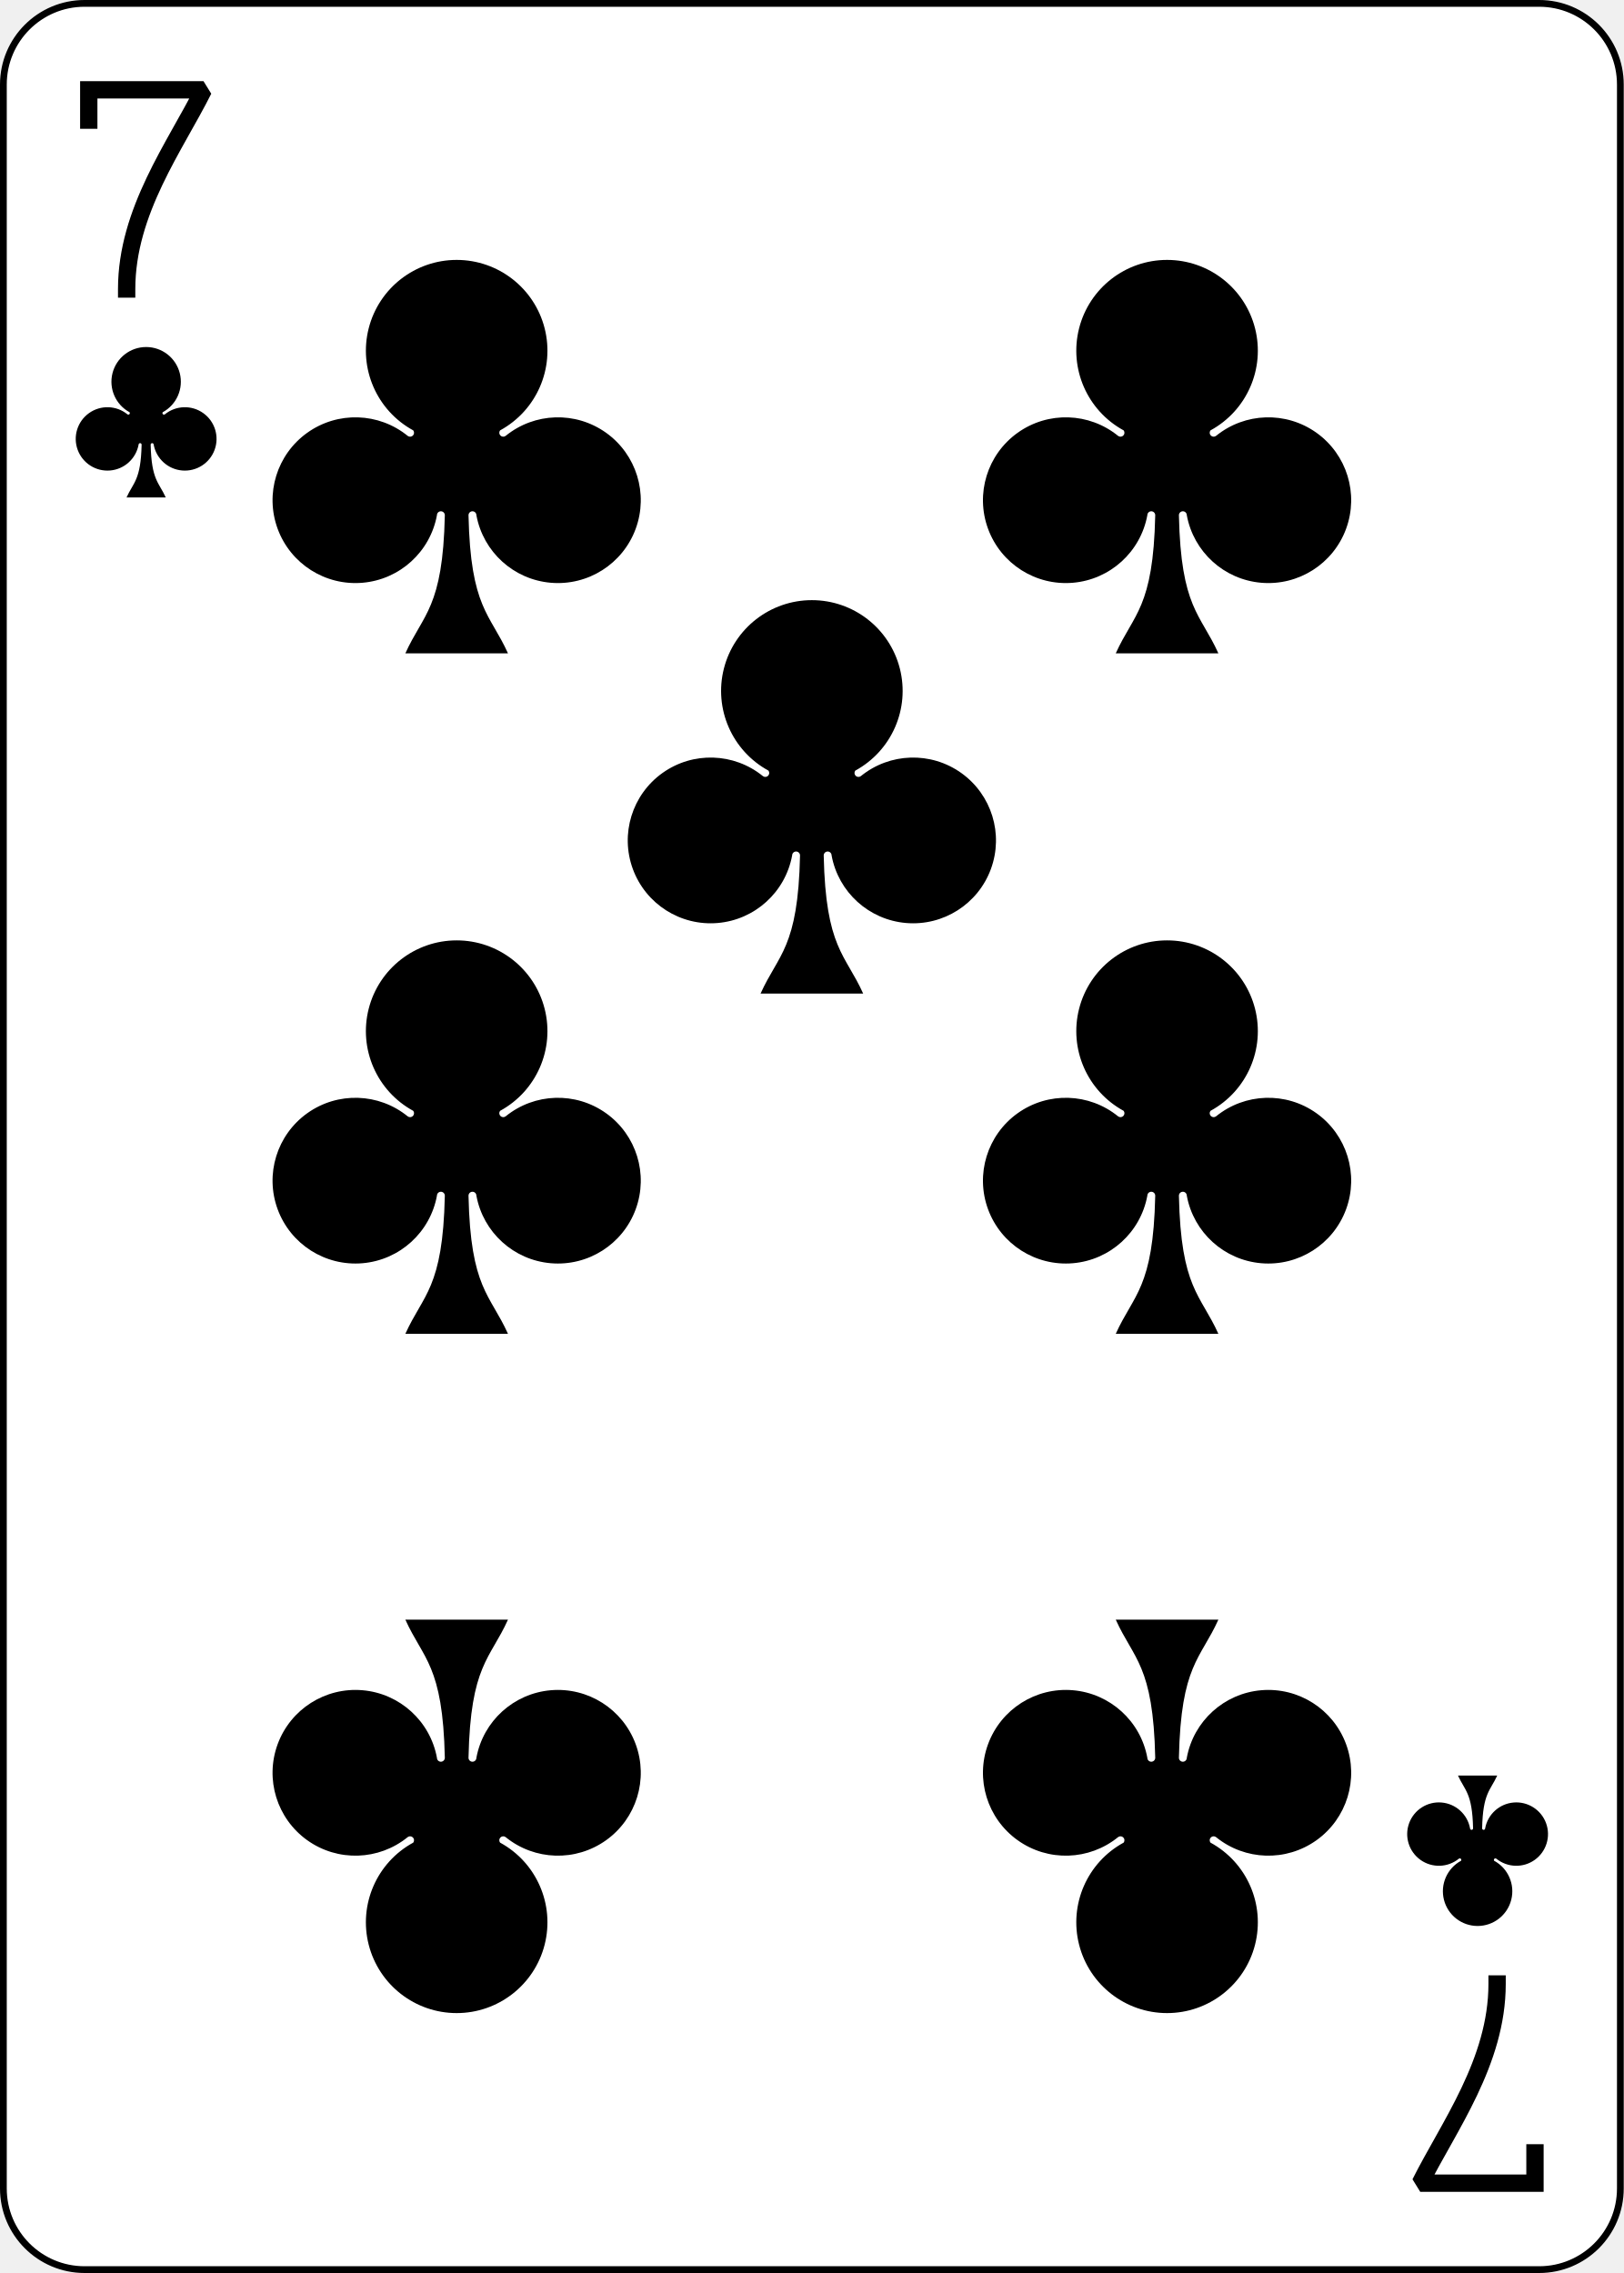
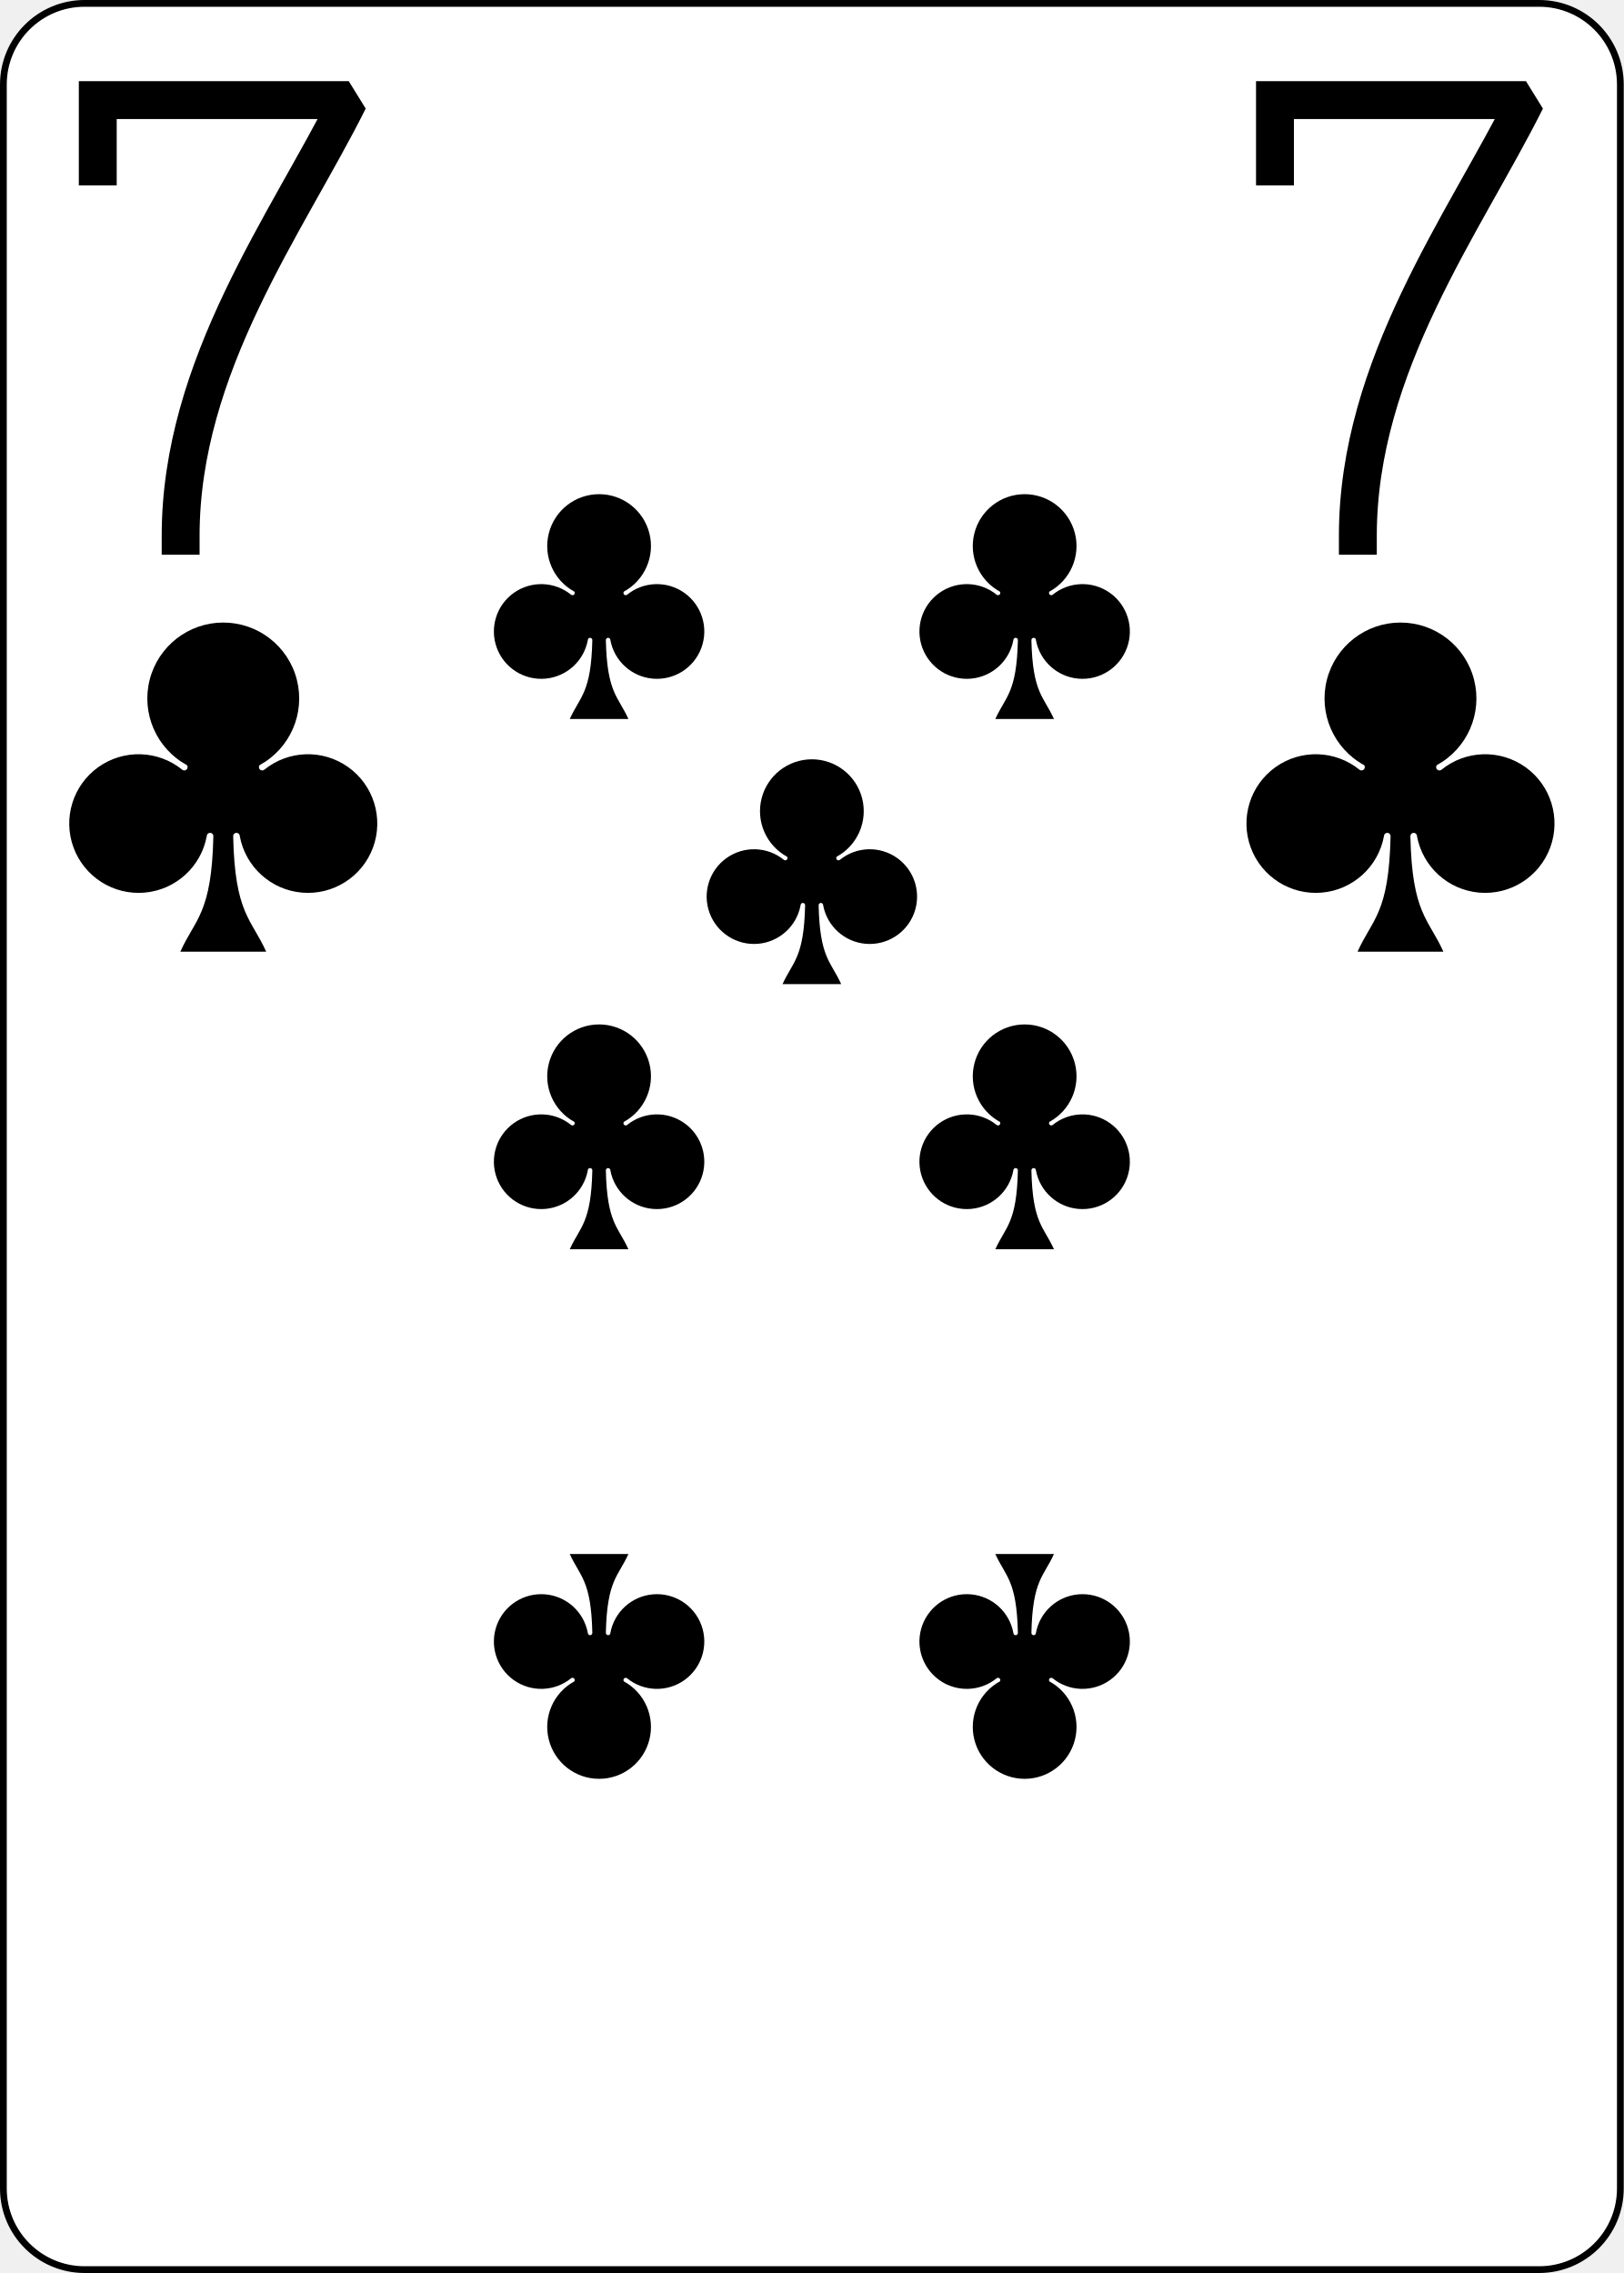
<svg xmlns="http://www.w3.org/2000/svg" xmlns:xlink="http://www.w3.org/1999/xlink" class="card" face="7C" height="3.5in" preserveAspectRatio="none" viewBox="-120 -168 240 336" width="2.5in">
+   <symbol id="SC7" viewBox="-600 -600 1200 1200" preserveAspectRatio="xMinYMid">
+     <path d="M30 150C35 385 85 400 130 500L-130 500C-85 400 -35 385 -30 150A10 10 0 0 0 -50 150A210 210 0 1 1 -124 -51A10 10 0 0 0 -110 -65A230 230 0 1 1 110 -65A10 10 0 0 0 124 -51A210 210 0 1 1 50 150A10 10 0 0 0 30 150Z" fill="black" />
+   </symbol>
+   <symbol id="VC7" viewBox="-500 -500 1000 1000" preserveAspectRatio="xMinYMid">
+     <path d="M-265 -320L-265 -460L265 -460C135 -200 -90 100 -90 460" stroke="black" stroke-width="80" stroke-linecap="square" stroke-miterlimit="1.5" fill="none" />
+   </symbol>
  <defs>
-     <symbol id="SC7" viewBox="-600 -600 1200 1200" preserveAspectRatio="xMinYMid">
-       <path d="M30 150C35 385 85 400 130 500L-130 500C-85 400 -35 385 -30 150A10 10 0 0 0 -50 150A210 210 0 1 1 -124 -51A10 10 0 0 0 -110 -65A230 230 0 1 1 110 -65A10 10 0 0 0 124 -51A210 210 0 1 1 50 150A10 10 0 0 0 30 150Z" fill="black" />
-     </symbol>
-     <symbol id="VC7" viewBox="-500 -500 1000 1000" preserveAspectRatio="xMinYMid">
-       <path d="M-265 -320L-265 -460L265 -460C135 -200 -90 100 -90 460" stroke="black" stroke-width="80" stroke-linecap="square" stroke-miterlimit="1.5" fill="none" />
-     </symbol>
+     <rect id="XC7" width="104" height="200" x="-52" y="-100" />
  </defs>
  <rect width="239" height="335" x="-119.5" y="-167.5" rx="12" ry="12" fill="white" stroke="black" />
-   <use xlink:href="#VC7" height="32" width="32" x="-114.4" y="-156" />
-   <use xlink:href="#SC7" height="26.769" width="26.769" x="-111.784" y="-119" />
-   <use xlink:href="#SC7" height="70" width="70" x="-87.501" y="-135.588" />
-   <use xlink:href="#SC7" height="70" width="70" x="17.501" y="-135.588" />
-   <use xlink:href="#SC7" height="70" width="70" x="-87.501" y="-35" />
-   <use xlink:href="#SC7" height="70" width="70" x="17.501" y="-35" />
-   <use xlink:href="#SC7" height="70" width="70" x="-35" y="-85.294" />
+   <use xlink:href="#XC7" stroke="white" fill="white" />
+   <use xlink:href="#VC7" height="70" x="-122" y="-156" />
+   <use xlink:href="#VC7" height="70" x="52" y="-156" />
+   <use xlink:href="#SC7" height="58.558" x="-116.279" y="-81" />
+   <use xlink:href="#SC7" height="58.558" x="57.721" y="-81" />
+   <use xlink:href="#SC7" height="40" x="-51.45" y="-98.384" />
+   <use xlink:href="#SC7" height="40" x="11.45" y="-98.384" />
+   <use xlink:href="#SC7" height="40" x="-51.45" y="-20" />
+   <use xlink:href="#SC7" height="40" x="11.45" y="-20" />
+   <use xlink:href="#SC7" height="40" x="-20" y="-59.192" />
  <g transform="rotate(180)">
-     <use xlink:href="#VC7" height="32" width="32" x="-114.4" y="-156" />
-     <use xlink:href="#SC7" height="26.769" width="26.769" x="-111.784" y="-119" />
-     <use xlink:href="#SC7" height="70" width="70" x="-87.501" y="-135.588" />
-     <use xlink:href="#SC7" height="70" width="70" x="17.501" y="-135.588" />
+     <use xlink:href="#SC7" height="40" x="-51.45" y="-98.384" />
+     <use xlink:href="#SC7" height="40" x="11.45" y="-98.384" />
  </g>
</svg>
